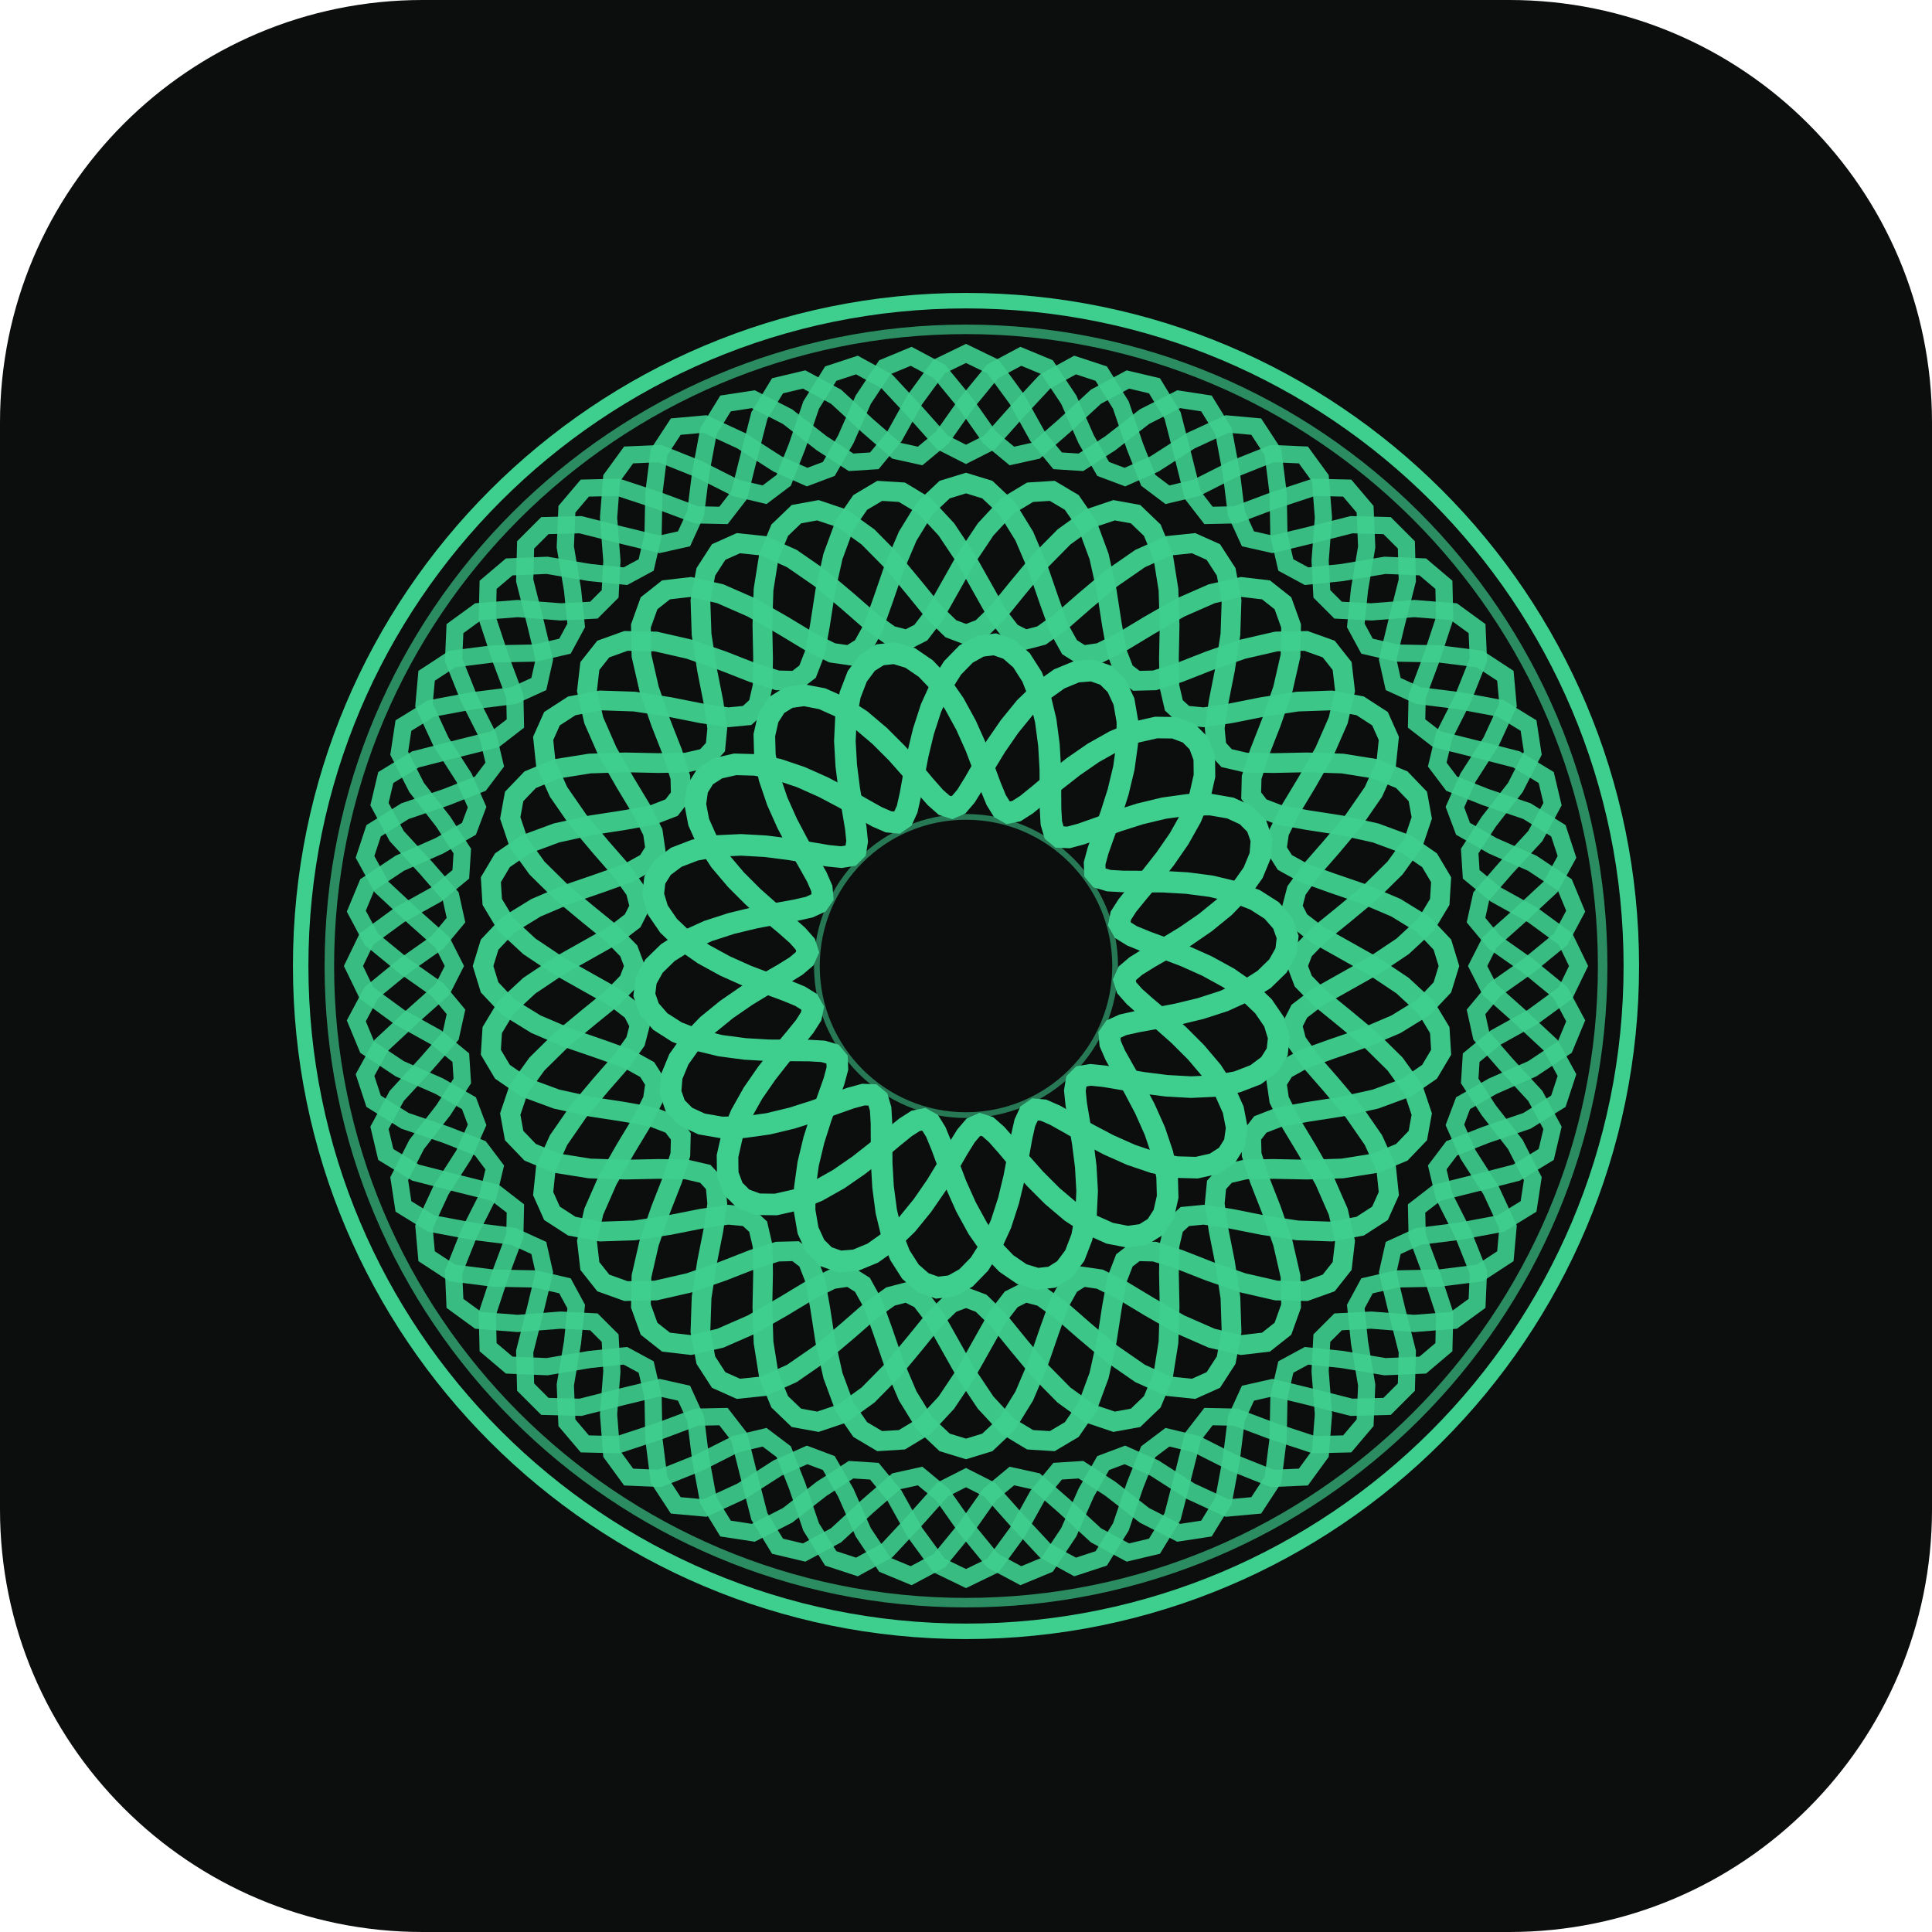
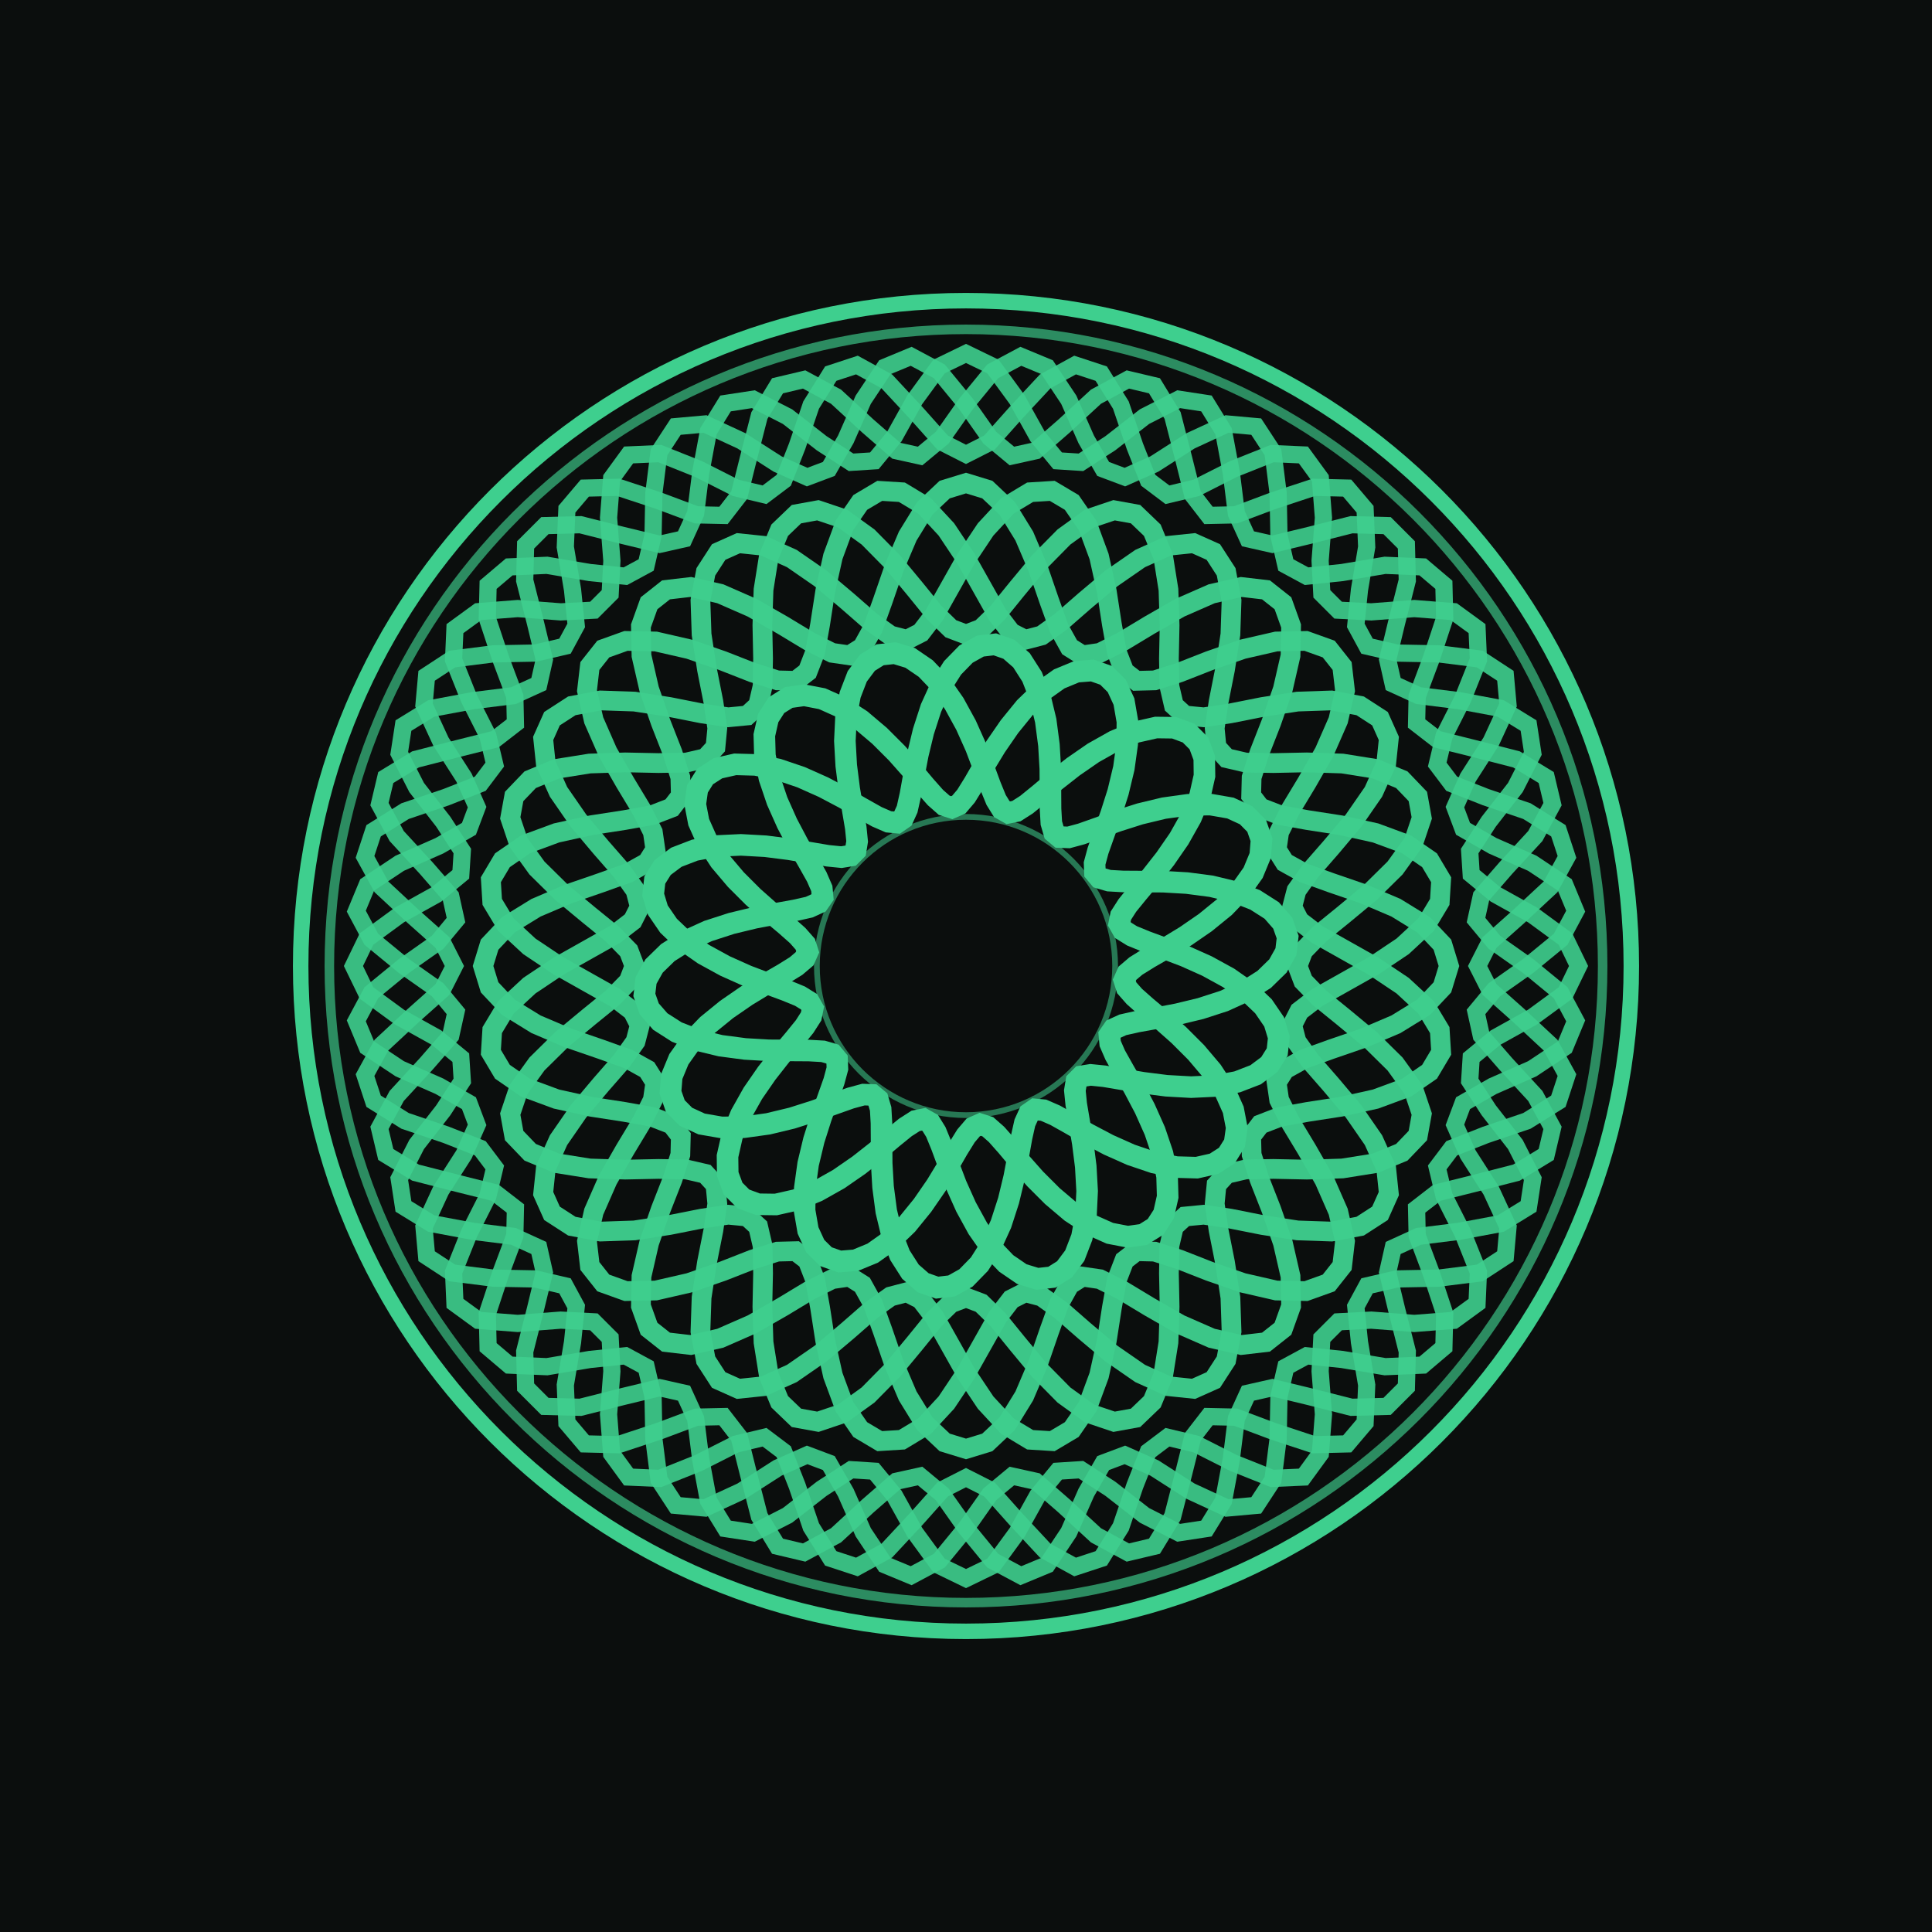
<svg xmlns="http://www.w3.org/2000/svg" viewBox="0 0 128 128" role="img" aria-label="Pantessa">
-   <rect width="128" height="128" rx="28" fill="#0B0E0D" />
+   <rect width="128" height="128" fill="#0B0E0D" />
  <g transform="translate(64 64) scale(0.76) translate(-64 -64)">
    <circle cx="64" cy="64" r="58" fill="none" stroke="#3ECF8E" stroke-width="1.35" />
    <circle cx="64" cy="64" r="55.5" fill="none" stroke="#3ECF8E" stroke-width="0.83" opacity="0.65" />
    <path d="M 113.00,64.00 L 115.84,66.33 L 117.15,68.78 L 116.20,71.07 L 113.36,72.96 L 109.91,74.48 L 107.33,75.96 L 106.62,77.85 L 107.76,80.42 L 109.78,83.57 L 111.25,86.75 L 111.02,89.30 L 108.79,90.76 L 105.22,91.21 L 101.55,91.28 L 98.96,91.88 L 97.98,93.69 L 98.30,96.79 L 98.93,100.53 L 98.79,103.82 L 97.23,105.66 L 94.32,105.73 L 90.78,104.56 L 87.50,103.33 L 85.14,103.28 L 83.77,105.05 L 82.95,108.33 L 82.01,111.99 L 80.43,114.58 L 78.11,115.13 L 75.33,113.63 L 72.54,111.06 L 70.08,108.92 L 68.00,108.46 L 66.07,110.06 L 64.00,113.00 L 61.67,115.84 L 59.22,117.15 L 56.93,116.20 L 55.04,113.36 L 53.52,109.91 L 52.04,107.33 L 50.15,106.62 L 47.58,107.76 L 44.43,109.78 L 41.25,111.25 L 38.70,111.02 L 37.24,108.79 L 36.79,105.22 L 36.72,101.55 L 36.12,98.96 L 34.31,97.98 L 31.21,98.30 L 27.47,98.93 L 24.18,98.79 L 22.34,97.23 L 22.27,94.32 L 23.44,90.78 L 24.67,87.50 L 24.72,85.14 L 22.95,83.77 L 19.67,82.95 L 16.01,82.01 L 13.42,80.43 L 12.87,78.11 L 14.37,75.33 L 16.94,72.54 L 19.08,70.08 L 19.54,68.00 L 17.94,66.07 L 15.00,64.00 L 12.16,61.67 L 10.85,59.22 L 11.80,56.93 L 14.64,55.04 L 18.09,53.52 L 20.67,52.04 L 21.38,50.15 L 20.24,47.58 L 18.22,44.43 L 16.75,41.25 L 16.98,38.70 L 19.21,37.24 L 22.78,36.79 L 26.45,36.72 L 29.04,36.12 L 30.02,34.31 L 29.70,31.21 L 29.07,27.47 L 29.21,24.18 L 30.77,22.34 L 33.68,22.27 L 37.22,23.44 L 40.50,24.67 L 42.86,24.72 L 44.23,22.95 L 45.05,19.67 L 45.99,16.01 L 47.57,13.42 L 49.89,12.87 L 52.67,14.37 L 55.46,16.94 L 57.92,19.08 L 60.00,19.54 L 61.93,17.94 L 64.00,15.00 L 66.33,12.16 L 68.78,10.85 L 71.07,11.80 L 72.96,14.64 L 74.48,18.09 L 75.96,20.67 L 77.85,21.38 L 80.42,20.24 L 83.57,18.22 L 86.75,16.75 L 89.30,16.98 L 90.76,19.21 L 91.21,22.78 L 91.28,26.45 L 91.88,29.04 L 93.69,30.02 L 96.79,29.70 L 100.53,29.07 L 103.82,29.21 L 105.66,30.77 L 105.73,33.68 L 104.56,37.22 L 103.33,40.50 L 103.28,42.86 L 105.05,44.23 L 108.33,45.05 L 111.99,45.99 L 114.58,47.57 L 115.13,49.89 L 113.63,52.67 L 111.06,55.46 L 108.92,57.92 L 108.46,60.00 L 110.06,61.93 L 113.00,64.00 Z" fill="none" stroke="#3ECF8E" stroke-width="1.50" opacity="0.9" />
    <path d="M 117.40,64.00 L 116.26,66.35 L 113.39,68.45 L 110.15,70.25 L 108.04,71.99 L 107.91,74.02 L 109.57,76.58 L 111.89,79.56 L 113.41,82.54 L 113.04,84.96 L 110.62,86.45 L 106.98,87.13 L 103.45,87.57 L 101.24,88.58 L 100.76,90.71 L 101.54,93.94 L 102.47,97.61 L 102.39,100.71 L 100.71,102.39 L 97.61,102.47 L 93.94,101.54 L 90.71,100.76 L 88.58,101.24 L 87.57,103.45 L 87.13,106.98 L 86.45,110.62 L 84.96,113.04 L 82.54,113.41 L 79.56,111.89 L 76.58,109.57 L 74.02,107.91 L 71.99,108.04 L 70.25,110.15 L 68.45,113.39 L 66.35,116.26 L 64.00,117.40 L 61.65,116.26 L 59.55,113.39 L 57.75,110.15 L 56.01,108.04 L 53.98,107.91 L 51.42,109.57 L 48.44,111.89 L 45.46,113.41 L 43.04,113.04 L 41.55,110.62 L 40.87,106.98 L 40.43,103.45 L 39.42,101.24 L 37.29,100.76 L 34.06,101.54 L 30.39,102.47 L 27.29,102.39 L 25.61,100.71 L 25.53,97.61 L 26.46,93.94 L 27.24,90.71 L 26.76,88.58 L 24.55,87.57 L 21.02,87.13 L 17.38,86.45 L 14.96,84.96 L 14.59,82.54 L 16.11,79.56 L 18.43,76.58 L 20.09,74.02 L 19.96,71.99 L 17.85,70.25 L 14.61,68.45 L 11.74,66.35 L 10.60,64.00 L 11.74,61.65 L 14.61,59.55 L 17.85,57.75 L 19.96,56.01 L 20.09,53.98 L 18.43,51.42 L 16.11,48.44 L 14.59,45.46 L 14.96,43.04 L 17.38,41.55 L 21.02,40.87 L 24.55,40.43 L 26.76,39.42 L 27.24,37.29 L 26.46,34.06 L 25.53,30.39 L 25.61,27.29 L 27.29,25.61 L 30.39,25.53 L 34.06,26.46 L 37.29,27.24 L 39.42,26.76 L 40.43,24.55 L 40.87,21.02 L 41.55,17.38 L 43.04,14.96 L 45.46,14.59 L 48.44,16.11 L 51.42,18.43 L 53.98,20.09 L 56.01,19.96 L 57.75,17.85 L 59.55,14.61 L 61.65,11.74 L 64.00,10.60 L 66.35,11.74 L 68.45,14.61 L 70.25,17.85 L 71.99,19.96 L 74.02,20.09 L 76.58,18.43 L 79.56,16.11 L 82.54,14.59 L 84.96,14.96 L 86.45,17.38 L 87.13,21.02 L 87.57,24.55 L 88.58,26.76 L 90.71,27.24 L 93.94,26.46 L 97.61,25.53 L 100.71,25.61 L 102.39,27.29 L 102.47,30.39 L 101.54,34.06 L 100.76,37.29 L 101.24,39.42 L 103.45,40.43 L 106.98,40.87 L 110.62,41.55 L 113.04,43.04 L 113.41,45.46 L 111.89,48.44 L 109.57,51.42 L 107.91,53.98 L 108.04,56.01 L 110.15,57.75 L 113.39,59.55 L 116.26,61.65 L 117.40,64.00 Z" fill="none" stroke="#3ECF8E" stroke-width="1.50" opacity="0.9" />
    <path d="M 113.00,64.00 L 110.06,66.07 L 108.46,68.00 L 108.92,70.08 L 111.06,72.54 L 113.63,75.33 L 115.13,78.11 L 114.58,80.43 L 111.99,82.01 L 108.33,82.95 L 105.05,83.77 L 103.28,85.14 L 103.33,87.50 L 104.56,90.78 L 105.73,94.32 L 105.66,97.23 L 103.82,98.79 L 100.53,98.93 L 96.79,98.30 L 93.69,97.98 L 91.88,98.96 L 91.28,101.55 L 91.21,105.22 L 90.76,108.79 L 89.30,111.02 L 86.75,111.25 L 83.57,109.78 L 80.42,107.76 L 77.85,106.62 L 75.96,107.33 L 74.48,109.91 L 72.96,113.36 L 71.07,116.20 L 68.78,117.15 L 66.33,115.84 L 64.00,113.00 L 61.93,110.06 L 60.00,108.46 L 57.92,108.92 L 55.46,111.06 L 52.67,113.63 L 49.89,115.13 L 47.57,114.58 L 45.99,111.99 L 45.05,108.33 L 44.23,105.05 L 42.86,103.28 L 40.50,103.33 L 37.22,104.56 L 33.68,105.73 L 30.77,105.66 L 29.21,103.82 L 29.07,100.53 L 29.70,96.79 L 30.02,93.69 L 29.04,91.88 L 26.45,91.28 L 22.78,91.21 L 19.21,90.76 L 16.98,89.30 L 16.75,86.75 L 18.22,83.57 L 20.24,80.42 L 21.38,77.85 L 20.67,75.96 L 18.09,74.48 L 14.64,72.96 L 11.80,71.07 L 10.85,68.78 L 12.16,66.33 L 15.00,64.00 L 17.94,61.93 L 19.54,60.00 L 19.08,57.92 L 16.94,55.46 L 14.37,52.67 L 12.87,49.89 L 13.42,47.57 L 16.01,45.99 L 19.67,45.05 L 22.95,44.23 L 24.72,42.86 L 24.67,40.50 L 23.44,37.22 L 22.27,33.68 L 22.34,30.77 L 24.18,29.21 L 27.47,29.07 L 31.21,29.70 L 34.31,30.02 L 36.12,29.04 L 36.72,26.45 L 36.79,22.78 L 37.24,19.21 L 38.70,16.98 L 41.25,16.75 L 44.43,18.22 L 47.58,20.24 L 50.15,21.38 L 52.04,20.67 L 53.52,18.09 L 55.04,14.64 L 56.93,11.80 L 59.22,10.85 L 61.67,12.16 L 64.00,15.00 L 66.07,17.94 L 68.00,19.54 L 70.08,19.08 L 72.54,16.94 L 75.33,14.37 L 78.11,12.87 L 80.43,13.42 L 82.01,16.01 L 82.95,19.67 L 83.77,22.95 L 85.14,24.72 L 87.50,24.67 L 90.78,23.44 L 94.32,22.27 L 97.23,22.34 L 98.79,24.18 L 98.93,27.47 L 98.30,31.21 L 97.98,34.31 L 98.96,36.12 L 101.55,36.72 L 105.22,36.79 L 108.79,37.24 L 111.02,38.70 L 111.25,41.25 L 109.78,44.43 L 107.76,47.58 L 106.62,50.15 L 107.33,52.04 L 109.91,53.52 L 113.36,55.04 L 116.20,56.93 L 117.15,59.22 L 115.84,61.67 L 113.00,64.00 Z" fill="none" stroke="#3ECF8E" stroke-width="1.50" opacity="0.9" />
    <path d="M 108.60,64.00 L 109.64,66.05 L 112.21,68.34 L 114.96,70.90 L 116.39,73.51 L 115.64,75.79 L 112.90,77.50 L 109.31,78.72 L 106.34,79.89 L 105.08,81.56 L 105.68,84.07 L 107.32,87.31 L 108.67,90.69 L 108.55,93.41 L 106.52,94.89 L 103.08,95.16 L 99.33,94.87 L 96.44,95.02 L 95.02,96.44 L 94.87,99.33 L 95.16,103.08 L 94.89,106.52 L 93.41,108.55 L 90.69,108.67 L 87.31,107.32 L 84.07,105.68 L 81.56,105.08 L 79.89,106.34 L 78.72,109.31 L 77.50,112.90 L 75.79,115.64 L 73.51,116.39 L 70.90,114.96 L 68.34,112.21 L 66.05,109.64 L 64.00,108.60 L 61.95,109.64 L 59.66,112.21 L 57.10,114.96 L 54.49,116.39 L 52.21,115.64 L 50.50,112.90 L 49.28,109.31 L 48.11,106.34 L 46.44,105.08 L 43.93,105.68 L 40.69,107.32 L 37.31,108.67 L 34.59,108.55 L 33.11,106.52 L 32.84,103.08 L 33.13,99.33 L 32.98,96.44 L 31.56,95.02 L 28.67,94.87 L 24.92,95.16 L 21.48,94.89 L 19.45,93.41 L 19.33,90.69 L 20.68,87.31 L 22.32,84.07 L 22.92,81.56 L 21.66,79.89 L 18.69,78.72 L 15.10,77.50 L 12.36,75.79 L 11.61,73.51 L 13.04,70.90 L 15.79,68.34 L 18.36,66.05 L 19.40,64.00 L 18.36,61.95 L 15.79,59.66 L 13.04,57.10 L 11.61,54.49 L 12.36,52.21 L 15.10,50.50 L 18.69,49.28 L 21.66,48.11 L 22.92,46.44 L 22.32,43.93 L 20.68,40.69 L 19.33,37.31 L 19.45,34.59 L 21.48,33.11 L 24.92,32.84 L 28.67,33.13 L 31.56,32.98 L 32.98,31.56 L 33.13,28.67 L 32.84,24.92 L 33.11,21.48 L 34.59,19.45 L 37.31,19.33 L 40.69,20.68 L 43.93,22.32 L 46.44,22.92 L 48.11,21.66 L 49.28,18.69 L 50.50,15.10 L 52.21,12.36 L 54.49,11.61 L 57.10,13.04 L 59.66,15.79 L 61.95,18.36 L 64.00,19.40 L 66.05,18.36 L 68.34,15.79 L 70.90,13.04 L 73.51,11.61 L 75.79,12.36 L 77.50,15.10 L 78.72,18.69 L 79.89,21.66 L 81.56,22.92 L 84.07,22.32 L 87.31,20.68 L 90.69,19.33 L 93.41,19.45 L 94.89,21.48 L 95.16,24.92 L 94.87,28.67 L 95.02,31.56 L 96.44,32.98 L 99.33,33.13 L 103.08,32.84 L 106.52,33.11 L 108.55,34.59 L 108.67,37.31 L 107.32,40.69 L 105.68,43.93 L 105.08,46.44 L 106.34,48.11 L 109.31,49.28 L 112.90,50.50 L 115.64,52.21 L 116.39,54.49 L 114.96,57.10 L 112.21,59.66 L 109.64,61.95 L 108.60,64.00 Z" fill="none" stroke="#3ECF8E" stroke-width="1.50" opacity="0.9" />
    <path d="M 99.50,64.00 L 102.06,65.71 L 104.11,67.61 L 105.30,69.59 L 105.42,71.52 L 104.41,73.22 L 102.41,74.60 L 99.70,75.60 L 96.68,76.27 L 93.77,76.72 L 91.34,77.16 L 89.66,77.81 L 88.86,78.85 L 88.90,80.44 L 89.58,82.59 L 90.61,85.22 L 91.62,88.13 L 92.29,91.05 L 92.34,93.64 L 91.63,95.62 L 90.15,96.79 L 88.00,97.04 L 85.42,96.45 L 82.66,95.24 L 79.99,93.71 L 77.62,92.28 L 75.67,91.30 L 74.16,91.08 L 73.03,91.79 L 72.12,93.43 L 71.26,95.82 L 70.29,98.64 L 69.08,101.48 L 67.59,103.90 L 65.86,105.53 L 64.00,106.10 L 62.14,105.53 L 60.41,103.90 L 58.92,101.48 L 57.71,98.64 L 56.74,95.82 L 55.88,93.43 L 54.97,91.79 L 53.84,91.08 L 52.33,91.30 L 50.38,92.28 L 48.01,93.71 L 45.34,95.24 L 42.58,96.45 L 40.00,97.04 L 37.85,96.79 L 36.37,95.62 L 35.66,93.64 L 35.71,91.05 L 36.38,88.13 L 37.39,85.22 L 38.42,82.59 L 39.10,80.44 L 39.14,78.85 L 38.34,77.81 L 36.66,77.16 L 34.23,76.72 L 31.32,76.27 L 28.30,75.60 L 25.59,74.60 L 23.59,73.22 L 22.58,71.52 L 22.70,69.59 L 23.89,67.61 L 25.94,65.71 L 28.50,64.00 L 31.13,62.52 L 33.39,61.25 L 34.94,60.06 L 35.56,58.84 L 35.19,57.42 L 33.97,55.71 L 32.18,53.66 L 30.21,51.32 L 28.48,48.82 L 27.37,46.36 L 27.14,44.16 L 27.91,42.44 L 29.64,41.32 L 32.14,40.85 L 35.10,40.95 L 38.15,41.42 L 40.97,41.98 L 43.27,42.32 L 44.92,42.16 L 45.88,41.28 L 46.27,39.60 L 46.31,37.20 L 46.25,34.29 L 46.35,31.19 L 46.81,28.31 L 47.76,26.01 L 49.22,24.61 L 51.09,24.27 L 53.23,24.99 L 55.46,26.60 L 57.61,28.78 L 59.55,31.12 L 61.23,33.19 L 62.68,34.60 L 64.00,35.10 L 65.32,34.60 L 66.77,33.19 L 68.45,31.12 L 70.39,28.78 L 72.54,26.60 L 74.77,24.99 L 76.91,24.27 L 78.78,24.61 L 80.24,26.01 L 81.19,28.31 L 81.65,31.19 L 81.75,34.29 L 81.69,37.20 L 81.73,39.60 L 82.12,41.28 L 83.08,42.16 L 84.73,42.32 L 87.03,41.98 L 89.85,41.42 L 92.90,40.95 L 95.86,40.85 L 98.36,41.32 L 100.09,42.44 L 100.86,44.16 L 100.63,46.36 L 99.52,48.82 L 97.79,51.32 L 95.82,53.66 L 94.03,55.71 L 92.81,57.42 L 92.44,58.84 L 93.06,60.06 L 94.61,61.25 L 96.87,62.52 L 99.50,64.00 Z" fill="none" stroke="#3ECF8E" stroke-width="1.72" opacity="0.95" />
    <path d="M 106.10,64.00 L 105.53,65.86 L 103.90,67.59 L 101.48,69.08 L 98.64,70.29 L 95.82,71.26 L 93.43,72.12 L 91.79,73.03 L 91.08,74.16 L 91.30,75.67 L 92.28,77.62 L 93.71,79.99 L 95.24,82.66 L 96.45,85.42 L 97.04,88.00 L 96.79,90.15 L 95.62,91.63 L 93.64,92.34 L 91.05,92.29 L 88.13,91.62 L 85.22,90.61 L 82.59,89.58 L 80.44,88.90 L 78.85,88.86 L 77.81,89.66 L 77.16,91.34 L 76.72,93.77 L 76.27,96.68 L 75.60,99.70 L 74.60,102.41 L 73.22,104.41 L 71.52,105.42 L 69.59,105.30 L 67.61,104.11 L 65.71,102.06 L 64.00,99.50 L 62.52,96.87 L 61.25,94.61 L 60.06,93.06 L 58.84,92.44 L 57.42,92.81 L 55.71,94.03 L 53.66,95.82 L 51.32,97.79 L 48.82,99.52 L 46.36,100.63 L 44.16,100.86 L 42.44,100.09 L 41.32,98.36 L 40.85,95.86 L 40.95,92.90 L 41.42,89.85 L 41.98,87.03 L 42.32,84.73 L 42.16,83.08 L 41.28,82.12 L 39.60,81.73 L 37.20,81.69 L 34.29,81.75 L 31.19,81.65 L 28.31,81.19 L 26.01,80.24 L 24.61,78.78 L 24.27,76.91 L 24.99,74.77 L 26.60,72.54 L 28.78,70.39 L 31.12,68.45 L 33.19,66.77 L 34.60,65.32 L 35.10,64.00 L 34.60,62.68 L 33.19,61.23 L 31.12,59.55 L 28.78,57.61 L 26.60,55.46 L 24.99,53.23 L 24.27,51.09 L 24.61,49.22 L 26.01,47.76 L 28.31,46.81 L 31.19,46.35 L 34.29,46.25 L 37.20,46.31 L 39.60,46.27 L 41.28,45.88 L 42.16,44.92 L 42.32,43.27 L 41.98,40.97 L 41.42,38.15 L 40.95,35.10 L 40.85,32.14 L 41.32,29.64 L 42.44,27.91 L 44.16,27.14 L 46.36,27.37 L 48.82,28.48 L 51.32,30.21 L 53.66,32.18 L 55.71,33.97 L 57.42,35.19 L 58.84,35.56 L 60.06,34.94 L 61.25,33.39 L 62.52,31.13 L 64.00,28.50 L 65.71,25.94 L 67.61,23.89 L 69.59,22.70 L 71.52,22.58 L 73.22,23.59 L 74.60,25.59 L 75.60,28.30 L 76.27,31.32 L 76.72,34.23 L 77.16,36.66 L 77.81,38.34 L 78.85,39.14 L 80.44,39.10 L 82.59,38.42 L 85.22,37.39 L 88.13,36.38 L 91.05,35.71 L 93.64,35.66 L 95.62,36.37 L 96.79,37.85 L 97.04,40.00 L 96.45,42.58 L 95.24,45.34 L 93.71,48.01 L 92.28,50.38 L 91.30,52.33 L 91.08,53.84 L 91.79,54.97 L 93.43,55.88 L 95.82,56.74 L 98.64,57.71 L 101.48,58.92 L 103.90,60.41 L 105.53,62.14 L 106.10,64.00 Z" fill="none" stroke="#3ECF8E" stroke-width="1.72" opacity="0.95" />
    <path d="M 99.50,64.00 L 96.87,65.48 L 94.61,66.75 L 93.06,67.94 L 92.44,69.16 L 92.81,70.58 L 94.03,72.29 L 95.82,74.34 L 97.79,76.68 L 99.52,79.18 L 100.63,81.64 L 100.86,83.84 L 100.09,85.56 L 98.36,86.68 L 95.86,87.15 L 92.90,87.05 L 89.85,86.58 L 87.03,86.02 L 84.73,85.68 L 83.08,85.84 L 82.12,86.72 L 81.73,88.40 L 81.69,90.80 L 81.75,93.71 L 81.65,96.81 L 81.19,99.69 L 80.24,101.99 L 78.78,103.39 L 76.91,103.73 L 74.77,103.01 L 72.54,101.40 L 70.39,99.22 L 68.45,96.88 L 66.77,94.81 L 65.32,93.40 L 64.00,92.90 L 62.68,93.40 L 61.23,94.81 L 59.55,96.88 L 57.61,99.22 L 55.46,101.40 L 53.23,103.01 L 51.09,103.73 L 49.22,103.39 L 47.76,101.99 L 46.81,99.69 L 46.35,96.81 L 46.25,93.71 L 46.31,90.80 L 46.27,88.40 L 45.88,86.72 L 44.92,85.84 L 43.27,85.68 L 40.97,86.02 L 38.15,86.58 L 35.10,87.05 L 32.14,87.15 L 29.64,86.68 L 27.91,85.56 L 27.14,83.84 L 27.37,81.64 L 28.48,79.18 L 30.21,76.68 L 32.18,74.34 L 33.97,72.29 L 35.19,70.58 L 35.56,69.16 L 34.94,67.94 L 33.39,66.75 L 31.13,65.48 L 28.50,64.00 L 25.94,62.29 L 23.89,60.39 L 22.70,58.41 L 22.58,56.48 L 23.59,54.78 L 25.59,53.40 L 28.30,52.40 L 31.32,51.73 L 34.23,51.28 L 36.66,50.84 L 38.34,50.19 L 39.14,49.15 L 39.10,47.56 L 38.42,45.41 L 37.39,42.78 L 36.38,39.87 L 35.71,36.95 L 35.66,34.36 L 36.37,32.38 L 37.85,31.21 L 40.00,30.96 L 42.58,31.55 L 45.34,32.76 L 48.01,34.29 L 50.38,35.72 L 52.33,36.70 L 53.84,36.92 L 54.97,36.21 L 55.88,34.57 L 56.74,32.18 L 57.71,29.36 L 58.92,26.52 L 60.41,24.10 L 62.14,22.47 L 64.00,21.90 L 65.86,22.47 L 67.59,24.10 L 69.08,26.52 L 70.29,29.36 L 71.26,32.18 L 72.12,34.57 L 73.03,36.21 L 74.16,36.92 L 75.67,36.70 L 77.62,35.72 L 79.99,34.29 L 82.66,32.76 L 85.42,31.55 L 88.00,30.96 L 90.15,31.21 L 91.63,32.38 L 92.34,34.36 L 92.29,36.95 L 91.62,39.87 L 90.61,42.78 L 89.58,45.41 L 88.90,47.56 L 88.86,49.15 L 89.66,50.19 L 91.34,50.84 L 93.77,51.28 L 96.68,51.73 L 99.70,52.40 L 102.41,53.40 L 104.41,54.78 L 105.42,56.48 L 105.30,58.41 L 104.11,60.39 L 102.06,62.29 L 99.50,64.00 Z" fill="none" stroke="#3ECF8E" stroke-width="1.72" opacity="0.95" />
    <path d="M 92.90,64.00 L 93.40,65.32 L 94.81,66.77 L 96.88,68.45 L 99.22,70.39 L 101.40,72.54 L 103.01,74.77 L 103.73,76.91 L 103.39,78.78 L 101.99,80.24 L 99.69,81.19 L 96.81,81.65 L 93.71,81.75 L 90.80,81.69 L 88.40,81.73 L 86.72,82.12 L 85.84,83.08 L 85.68,84.73 L 86.02,87.03 L 86.58,89.85 L 87.05,92.90 L 87.15,95.86 L 86.68,98.36 L 85.56,100.09 L 83.84,100.86 L 81.64,100.63 L 79.18,99.52 L 76.68,97.79 L 74.34,95.82 L 72.29,94.03 L 70.58,92.81 L 69.16,92.44 L 67.94,93.06 L 66.75,94.61 L 65.48,96.87 L 64.00,99.50 L 62.29,102.06 L 60.39,104.11 L 58.41,105.30 L 56.48,105.42 L 54.78,104.41 L 53.40,102.41 L 52.40,99.70 L 51.73,96.68 L 51.28,93.77 L 50.84,91.34 L 50.19,89.66 L 49.15,88.86 L 47.56,88.90 L 45.41,89.58 L 42.78,90.61 L 39.87,91.62 L 36.95,92.29 L 34.36,92.34 L 32.38,91.63 L 31.21,90.15 L 30.96,88.00 L 31.55,85.42 L 32.76,82.66 L 34.29,79.99 L 35.72,77.62 L 36.70,75.67 L 36.92,74.16 L 36.21,73.03 L 34.57,72.12 L 32.18,71.26 L 29.36,70.29 L 26.52,69.08 L 24.10,67.59 L 22.47,65.86 L 21.90,64.00 L 22.47,62.14 L 24.10,60.41 L 26.52,58.92 L 29.36,57.71 L 32.18,56.74 L 34.57,55.88 L 36.21,54.97 L 36.92,53.84 L 36.70,52.33 L 35.72,50.38 L 34.29,48.01 L 32.76,45.34 L 31.55,42.58 L 30.96,40.00 L 31.21,37.85 L 32.38,36.37 L 34.36,35.66 L 36.95,35.71 L 39.87,36.38 L 42.78,37.39 L 45.41,38.42 L 47.56,39.10 L 49.15,39.14 L 50.19,38.34 L 50.84,36.66 L 51.28,34.23 L 51.73,31.32 L 52.40,28.30 L 53.40,25.59 L 54.78,23.59 L 56.48,22.58 L 58.41,22.70 L 60.39,23.89 L 62.29,25.94 L 64.00,28.50 L 65.48,31.13 L 66.75,33.39 L 67.94,34.94 L 69.16,35.56 L 70.58,35.19 L 72.29,33.97 L 74.34,32.18 L 76.68,30.21 L 79.18,28.48 L 81.64,27.37 L 83.84,27.14 L 85.56,27.91 L 86.68,29.64 L 87.15,32.14 L 87.05,35.10 L 86.58,38.15 L 86.02,40.97 L 85.68,43.27 L 85.84,44.92 L 86.72,45.88 L 88.40,46.27 L 90.80,46.31 L 93.71,46.25 L 96.81,46.35 L 99.69,46.81 L 101.99,47.76 L 103.39,49.22 L 103.73,51.09 L 103.01,53.23 L 101.40,55.46 L 99.22,57.61 L 96.88,59.55 L 94.81,61.23 L 93.40,62.68 L 92.90,64.00 Z" fill="none" stroke="#3ECF8E" stroke-width="1.72" opacity="0.95" />
    <path d="M 85.00,64.00 L 86.88,65.03 L 88.57,66.21 L 89.93,67.51 L 90.86,68.87 L 91.27,70.22 L 91.13,71.49 L 90.44,72.59 L 89.25,73.48 L 87.64,74.10 L 85.72,74.46 L 83.62,74.56 L 81.48,74.44 L 79.43,74.18 L 77.59,73.87 L 76.05,73.61 L 74.86,73.49 L 74.06,73.62 L 73.62,74.06 L 73.49,74.86 L 73.61,76.05 L 73.87,77.59 L 74.18,79.43 L 74.44,81.48 L 74.56,83.62 L 74.46,85.72 L 74.10,87.64 L 73.48,89.25 L 72.59,90.44 L 71.49,91.13 L 70.22,91.27 L 68.87,90.86 L 67.51,89.93 L 66.21,88.57 L 65.03,86.88 L 64.00,85.00 L 63.14,83.08 L 62.45,81.26 L 61.87,79.69 L 61.37,78.47 L 60.88,77.68 L 60.31,77.36 L 59.61,77.50 L 58.72,78.07 L 57.60,78.98 L 56.23,80.13 L 54.65,81.37 L 52.90,82.58 L 51.05,83.62 L 49.19,84.39 L 47.42,84.79 L 45.86,84.77 L 44.59,84.30 L 43.70,83.41 L 43.23,82.14 L 43.21,80.58 L 43.61,78.81 L 44.38,76.95 L 45.42,75.10 L 46.63,73.35 L 47.87,71.77 L 49.02,70.40 L 49.93,69.28 L 50.50,68.39 L 50.64,67.69 L 50.32,67.12 L 49.53,66.63 L 48.31,66.13 L 46.74,65.55 L 44.92,64.86 L 43.00,64.00 L 41.12,62.97 L 39.43,61.79 L 38.07,60.49 L 37.14,59.13 L 36.73,57.78 L 36.87,56.51 L 37.56,55.41 L 38.75,54.52 L 40.36,53.90 L 42.28,53.54 L 44.38,53.44 L 46.52,53.56 L 48.57,53.82 L 50.41,54.13 L 51.95,54.39 L 53.14,54.51 L 53.94,54.38 L 54.38,53.94 L 54.51,53.14 L 54.39,51.95 L 54.13,50.41 L 53.82,48.57 L 53.56,46.52 L 53.44,44.38 L 53.54,42.28 L 53.90,40.36 L 54.52,38.75 L 55.41,37.56 L 56.51,36.87 L 57.78,36.73 L 59.13,37.14 L 60.49,38.07 L 61.79,39.43 L 62.97,41.12 L 64.00,43.00 L 64.86,44.92 L 65.55,46.74 L 66.13,48.31 L 66.63,49.53 L 67.12,50.32 L 67.69,50.64 L 68.39,50.50 L 69.28,49.93 L 70.40,49.02 L 71.77,47.87 L 73.35,46.63 L 75.10,45.42 L 76.95,44.38 L 78.81,43.61 L 80.58,43.21 L 82.14,43.23 L 83.41,43.70 L 84.30,44.59 L 84.77,45.86 L 84.79,47.42 L 84.39,49.19 L 83.62,51.05 L 82.58,52.90 L 81.37,54.65 L 80.13,56.23 L 78.98,57.60 L 78.07,58.72 L 77.50,59.61 L 77.36,60.31 L 77.68,60.88 L 78.47,61.37 L 79.69,61.87 L 81.26,62.45 L 83.08,63.14 L 85.00,64.00 Z" fill="none" stroke="#3ECF8E" stroke-width="1.88" opacity="1" />
    <path d="M 91.19,64.00 L 89.99,65.17 L 88.38,66.19 L 86.49,67.05 L 84.45,67.71 L 82.42,68.20 L 80.53,68.56 L 78.92,68.85 L 77.67,69.13 L 76.86,69.50 L 76.50,70.02 L 76.57,70.76 L 77.01,71.77 L 77.74,73.07 L 78.64,74.63 L 79.59,76.43 L 80.46,78.38 L 81.14,80.39 L 81.53,82.34 L 81.58,84.12 L 81.24,85.62 L 80.52,86.74 L 79.45,87.41 L 78.10,87.60 L 76.54,87.30 L 74.86,86.55 L 73.16,85.44 L 71.53,84.06 L 70.03,82.56 L 68.71,81.07 L 67.59,79.73 L 66.66,78.68 L 65.90,78.01 L 65.24,77.80 L 64.63,78.07 L 64.00,78.81 L 63.28,79.97 L 62.43,81.45 L 61.41,83.13 L 60.21,84.87 L 58.86,86.53 L 57.39,87.95 L 55.87,89.03 L 54.37,89.65 L 52.99,89.76 L 51.79,89.34 L 50.86,88.42 L 50.23,87.05 L 49.93,85.32 L 49.95,83.34 L 50.24,81.25 L 50.74,79.17 L 51.36,77.22 L 51.98,75.49 L 52.49,74.05 L 52.79,72.94 L 52.76,72.16 L 52.36,71.68 L 51.54,71.44 L 50.31,71.37 L 48.71,71.36 L 46.81,71.35 L 44.74,71.23 L 42.61,70.95 L 40.58,70.46 L 38.79,69.76 L 37.35,68.84 L 36.39,67.74 L 35.96,66.52 L 36.11,65.25 L 36.81,64.00 L 38.01,62.83 L 39.62,61.81 L 41.51,60.95 L 43.55,60.29 L 45.58,59.80 L 47.47,59.44 L 49.08,59.15 L 50.33,58.87 L 51.14,58.50 L 51.50,57.98 L 51.43,57.24 L 50.99,56.23 L 50.26,54.93 L 49.36,53.37 L 48.41,51.57 L 47.54,49.62 L 46.86,47.61 L 46.47,45.66 L 46.42,43.88 L 46.76,42.38 L 47.48,41.26 L 48.55,40.59 L 49.90,40.40 L 51.46,40.70 L 53.14,41.45 L 54.84,42.56 L 56.47,43.94 L 57.97,45.44 L 59.29,46.93 L 60.41,48.27 L 61.34,49.32 L 62.10,49.99 L 62.76,50.20 L 63.37,49.93 L 64.00,49.19 L 64.72,48.03 L 65.57,46.55 L 66.59,44.87 L 67.79,43.13 L 69.14,41.47 L 70.61,40.05 L 72.13,38.97 L 73.63,38.35 L 75.01,38.24 L 76.21,38.66 L 77.14,39.58 L 77.77,40.95 L 78.07,42.68 L 78.05,44.66 L 77.76,46.75 L 77.26,48.83 L 76.64,50.78 L 76.02,52.51 L 75.51,53.95 L 75.21,55.06 L 75.24,55.84 L 75.64,56.32 L 76.46,56.56 L 77.69,56.63 L 79.29,56.64 L 81.19,56.65 L 83.26,56.77 L 85.39,57.05 L 87.42,57.54 L 89.21,58.24 L 90.65,59.16 L 91.61,60.26 L 92.04,61.48 L 91.89,62.75 L 91.19,64.00 Z" fill="none" stroke="#3ECF8E" stroke-width="1.88" opacity="1" />
    <path d="M 78.81,64.00 L 78.07,64.63 L 77.80,65.24 L 78.01,65.90 L 78.68,66.66 L 79.73,67.59 L 81.07,68.71 L 82.56,70.03 L 84.06,71.53 L 85.44,73.16 L 86.55,74.86 L 87.30,76.54 L 87.60,78.10 L 87.41,79.45 L 86.74,80.52 L 85.62,81.24 L 84.12,81.58 L 82.34,81.53 L 80.39,81.14 L 78.38,80.46 L 76.43,79.59 L 74.63,78.64 L 73.07,77.74 L 71.77,77.01 L 70.76,76.57 L 70.02,76.50 L 69.50,76.86 L 69.13,77.67 L 68.85,78.92 L 68.56,80.53 L 68.20,82.42 L 67.71,84.45 L 67.05,86.49 L 66.19,88.38 L 65.17,89.99 L 64.00,91.19 L 62.75,91.89 L 61.48,92.04 L 60.26,91.61 L 59.16,90.65 L 58.24,89.21 L 57.54,87.42 L 57.05,85.39 L 56.77,83.26 L 56.65,81.19 L 56.64,79.29 L 56.63,77.69 L 56.56,76.46 L 56.32,75.64 L 55.84,75.24 L 55.06,75.21 L 53.95,75.51 L 52.51,76.02 L 50.78,76.64 L 48.83,77.26 L 46.75,77.76 L 44.66,78.05 L 42.68,78.07 L 40.95,77.77 L 39.58,77.14 L 38.66,76.21 L 38.24,75.01 L 38.35,73.63 L 38.97,72.13 L 40.05,70.61 L 41.47,69.14 L 43.13,67.79 L 44.87,66.59 L 46.55,65.57 L 48.03,64.72 L 49.19,64.00 L 49.93,63.37 L 50.20,62.76 L 49.99,62.10 L 49.32,61.34 L 48.27,60.41 L 46.93,59.29 L 45.44,57.97 L 43.94,56.47 L 42.56,54.84 L 41.45,53.14 L 40.70,51.46 L 40.40,49.90 L 40.59,48.55 L 41.26,47.48 L 42.38,46.76 L 43.88,46.42 L 45.66,46.47 L 47.61,46.86 L 49.62,47.54 L 51.57,48.41 L 53.37,49.36 L 54.93,50.26 L 56.23,50.99 L 57.24,51.43 L 57.98,51.50 L 58.50,51.14 L 58.87,50.33 L 59.15,49.08 L 59.44,47.47 L 59.80,45.58 L 60.29,43.55 L 60.95,41.51 L 61.81,39.62 L 62.83,38.01 L 64.00,36.81 L 65.25,36.11 L 66.52,35.96 L 67.74,36.39 L 68.84,37.35 L 69.76,38.79 L 70.46,40.58 L 70.95,42.61 L 71.23,44.74 L 71.35,46.81 L 71.36,48.71 L 71.37,50.31 L 71.44,51.54 L 71.68,52.36 L 72.16,52.76 L 72.94,52.79 L 74.05,52.49 L 75.49,51.98 L 77.22,51.36 L 79.17,50.74 L 81.25,50.24 L 83.34,49.95 L 85.32,49.93 L 87.05,50.23 L 88.42,50.86 L 89.34,51.79 L 89.76,52.99 L 89.65,54.37 L 89.03,55.87 L 87.95,57.39 L 86.53,58.86 L 84.87,60.21 L 83.13,61.41 L 81.45,62.43 L 79.97,63.28 L 78.81,64.00 Z" fill="none" stroke="#3ECF8E" stroke-width="1.88" opacity="1" />
    <circle cx="64" cy="64" r="13" fill="none" stroke="#3ECF8E" stroke-width="0.5" opacity="0.55" />
  </g>
</svg>
